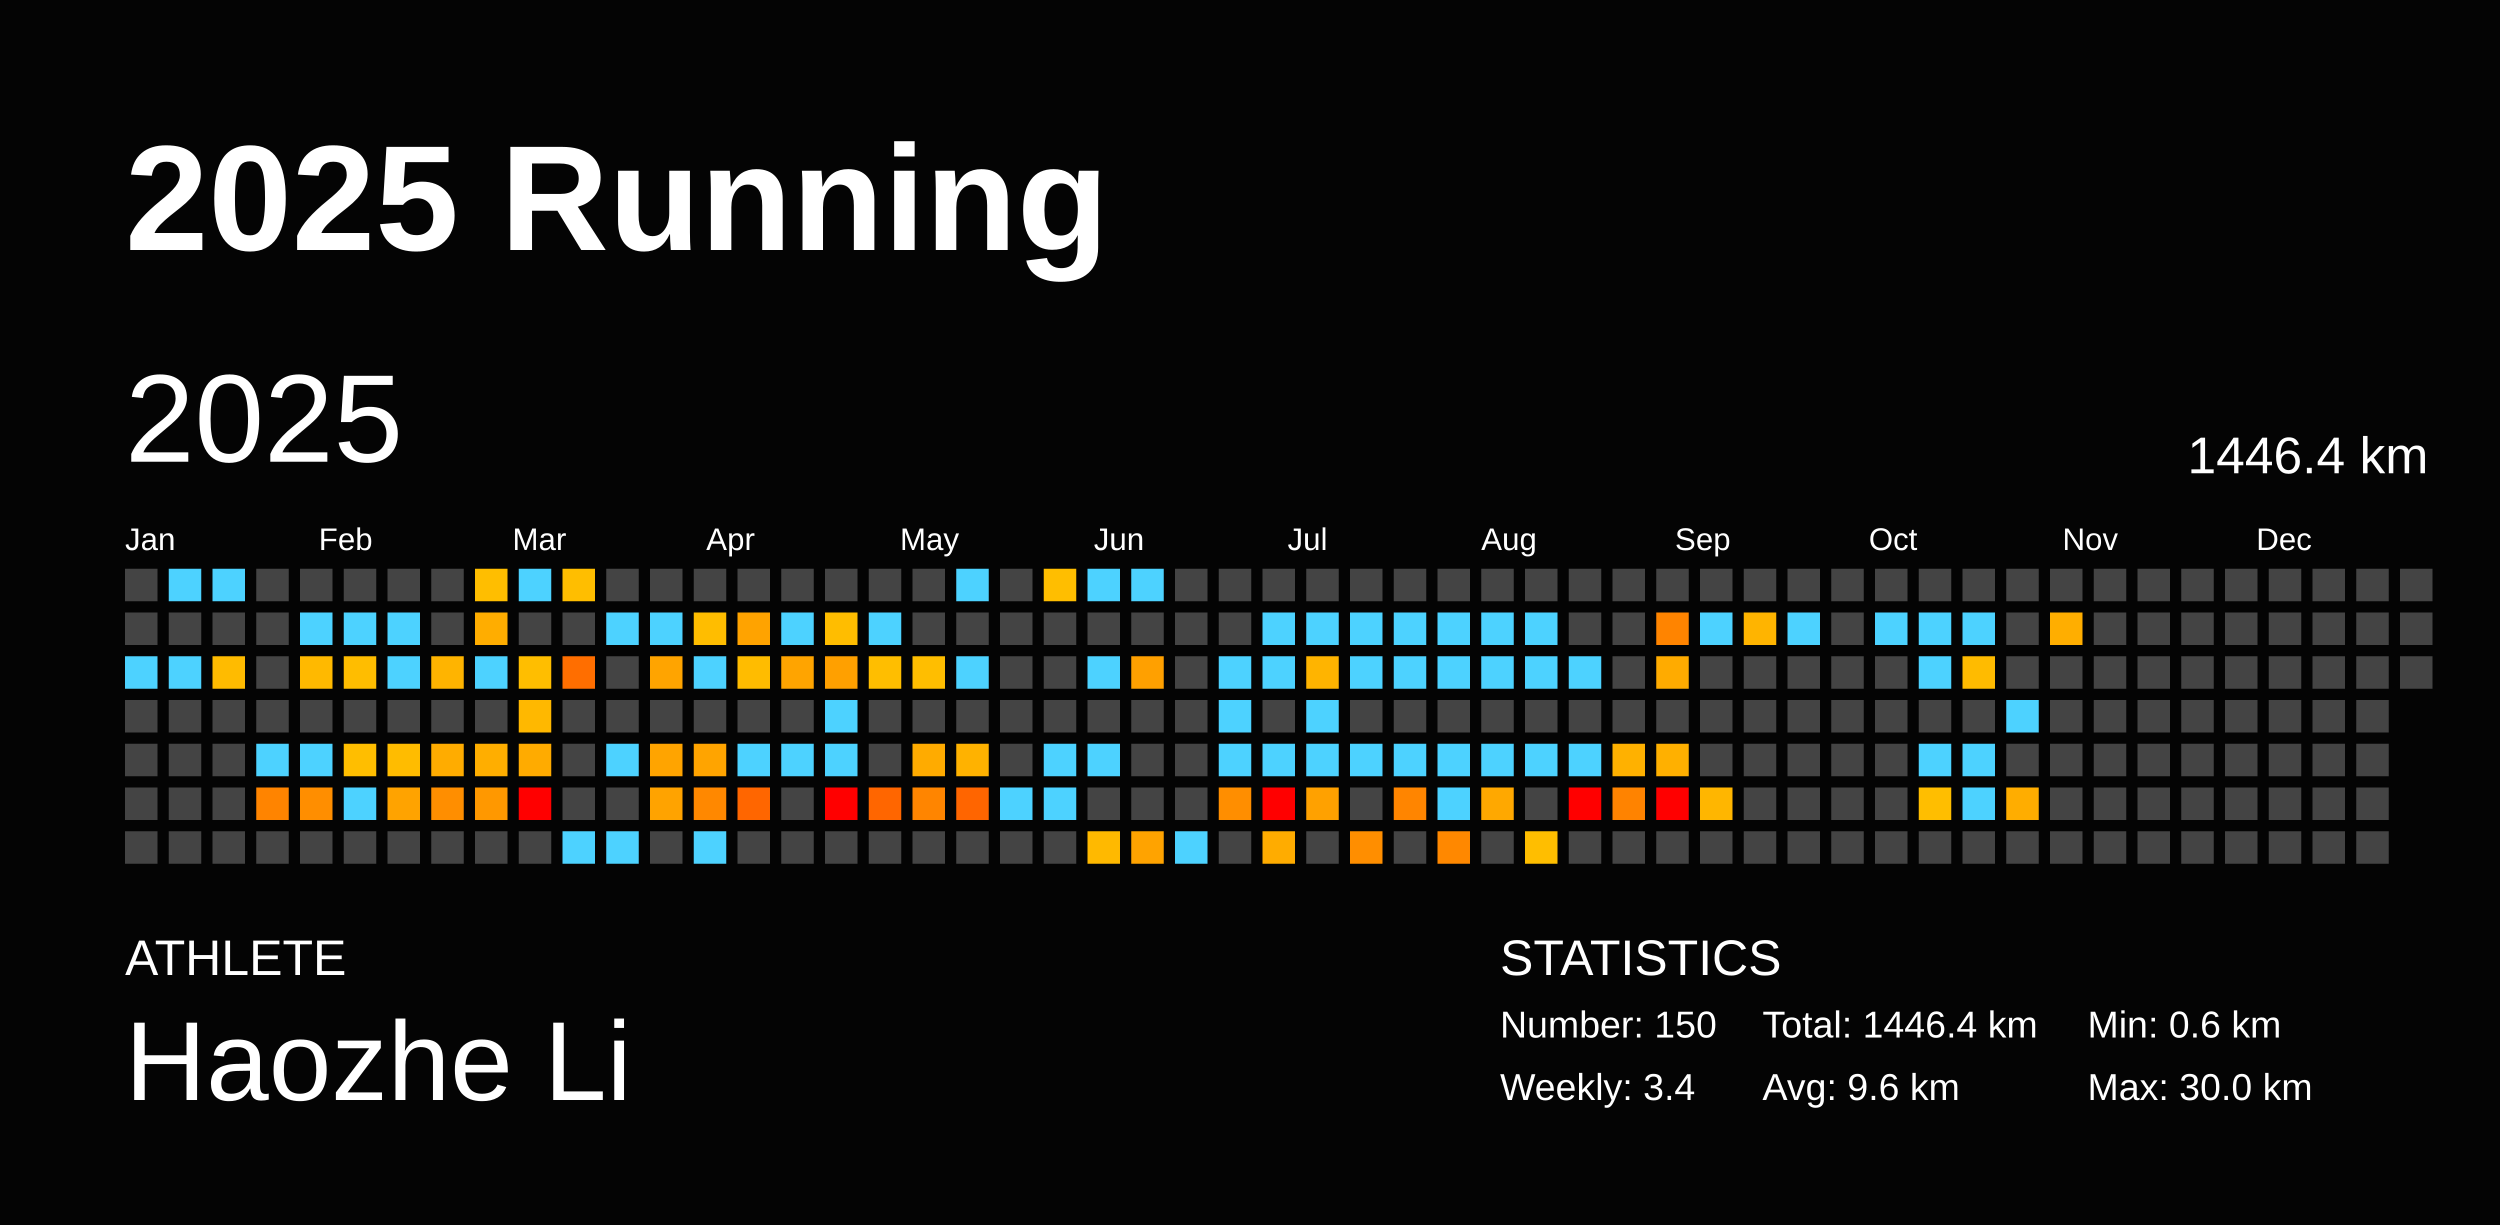
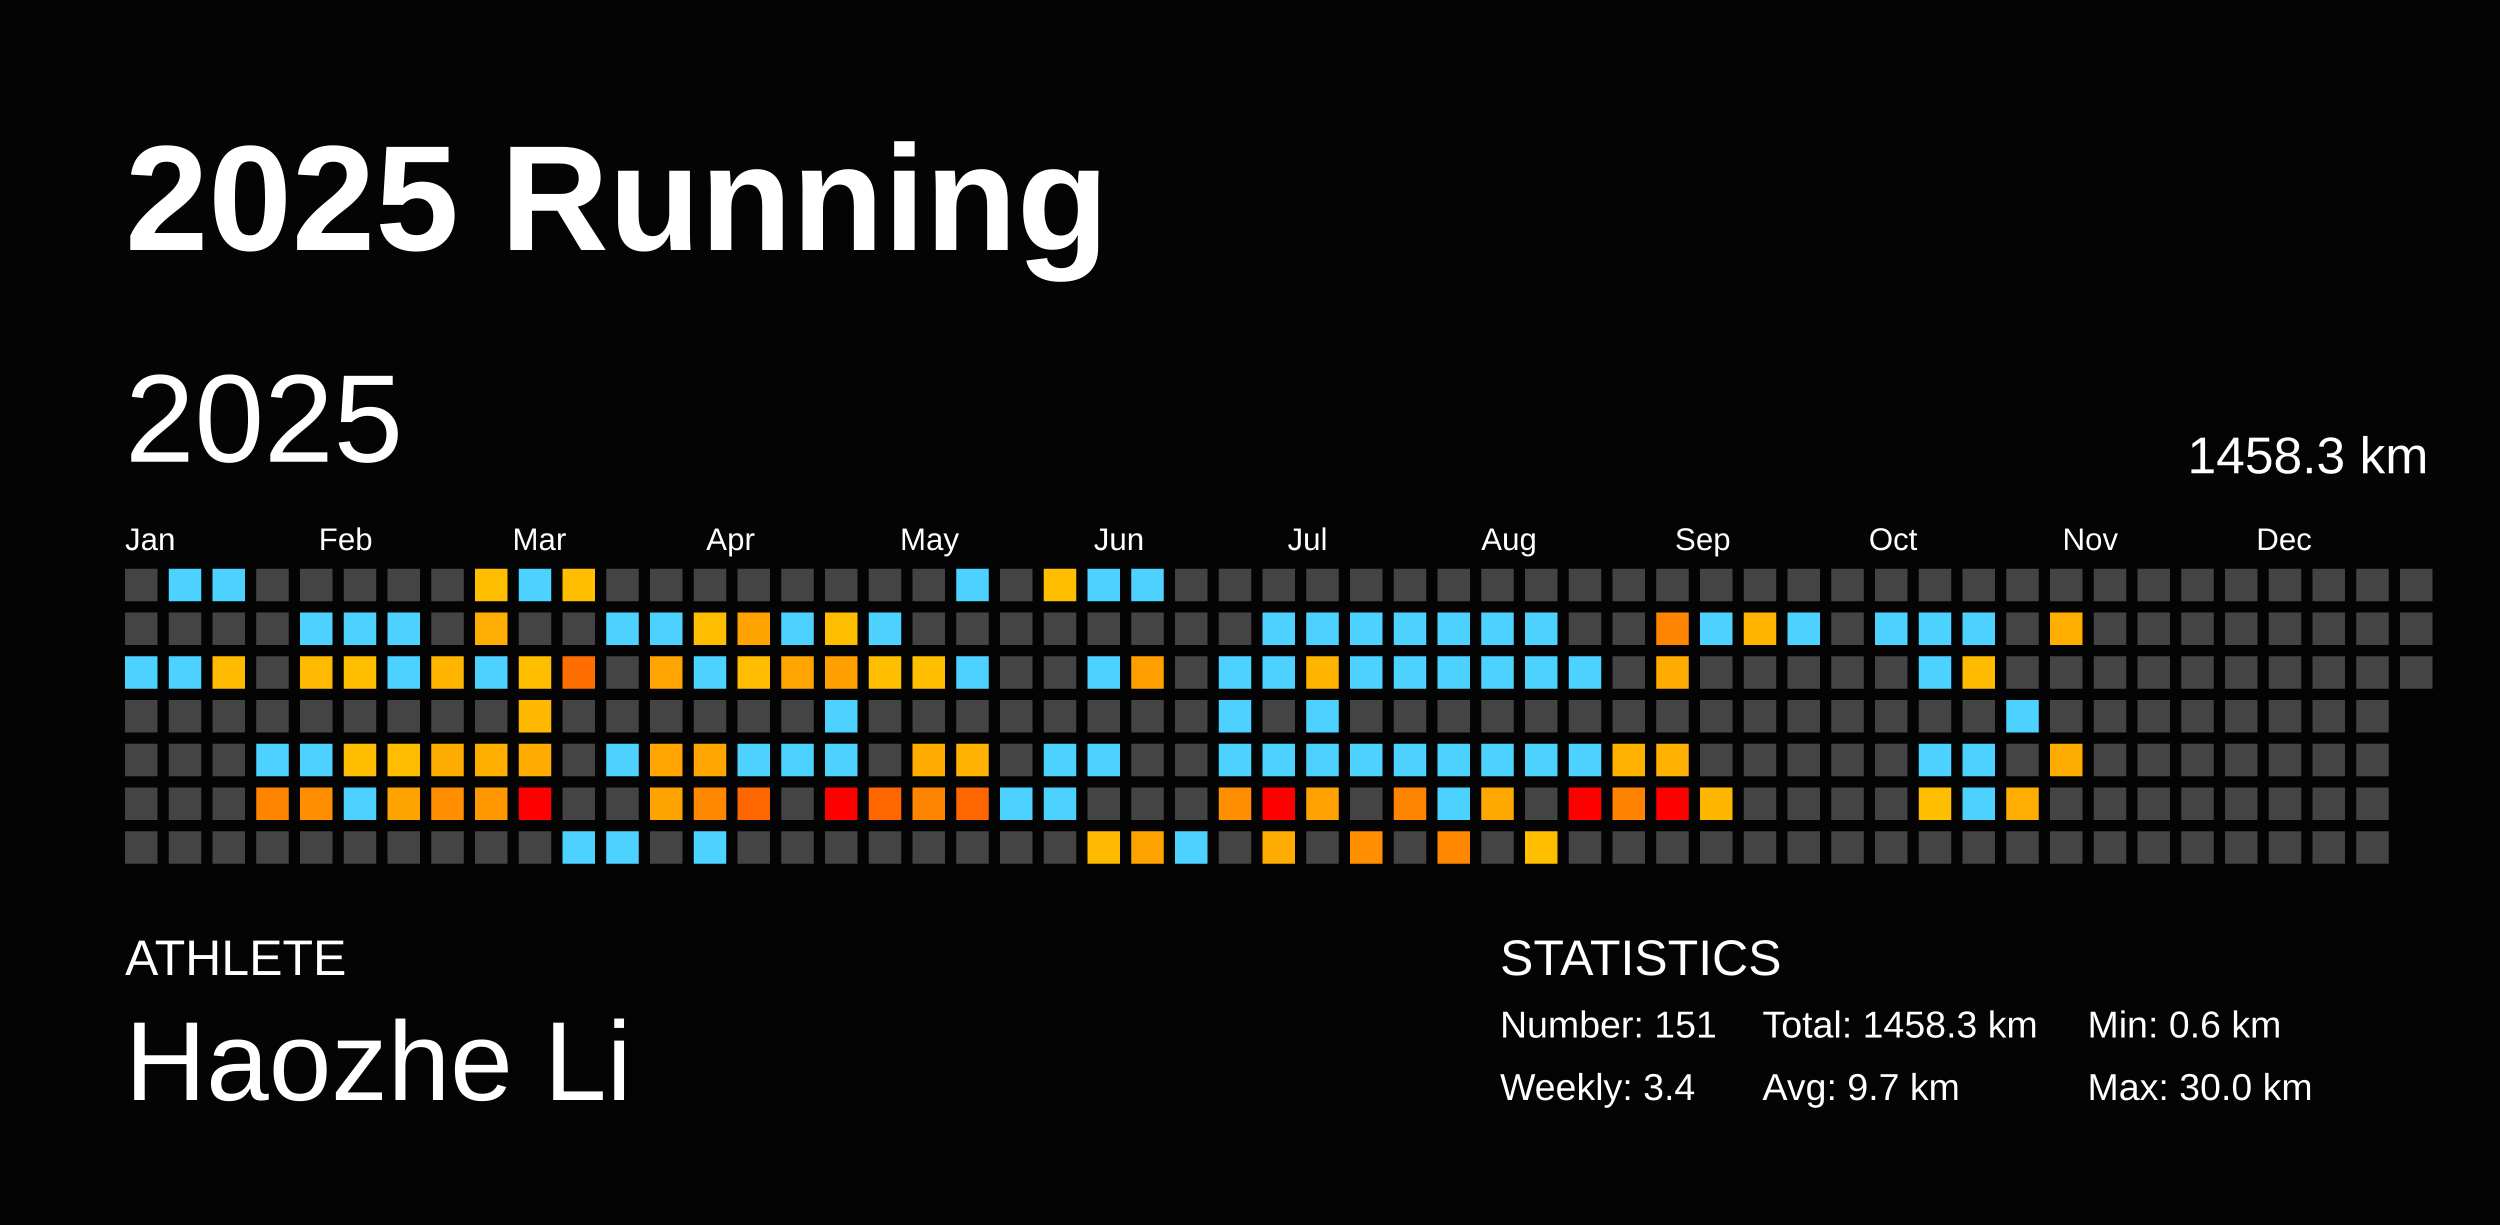
<svg xmlns="http://www.w3.org/2000/svg" baseProfile="full" height="98mm" version="1.1" viewBox="0,0,200,98" width="200mm">
  <defs />
  <rect fill="#040404" height="98" width="200" x="0" y="0" />
  <text fill="#FFFFFF" style="font-size:12px; font-family:Arial; font-weight:bold;" x="10" y="20">2025 Running</text>
  <text fill="#FFFFFF" style="font-size:4px; font-family:Arial" x="10" y="78">ATHLETE</text>
  <text fill="#FFFFFF" style="font-size:9px; font-family:Arial" x="10" y="88">Haozhe Li</text>
  <text fill="#FFFFFF" style="font-size:4px; font-family:Arial" x="120" y="78">STATISTICS</text>
-   <text fill="#FFFFFF" style="font-size:3px; font-family:Arial" x="120" y="83">Number: 150</text>
+   <text fill="#FFFFFF" style="font-size:3px; font-family:Arial" x="120" y="83">Number: 151</text>
  <text fill="#FFFFFF" style="font-size:3px; font-family:Arial" x="120" y="88">Weekly: 3.4</text>
-   <text fill="#FFFFFF" style="font-size:3px; font-family:Arial" x="141" y="83">Total: 1446.4 km</text>
-   <text fill="#FFFFFF" style="font-size:3px; font-family:Arial" x="141" y="88">Avg: 9.6 km</text>
+   <text fill="#FFFFFF" style="font-size:3px; font-family:Arial" x="141" y="83">Total: 1458.3 km</text>
+   <text fill="#FFFFFF" style="font-size:3px; font-family:Arial" x="141" y="88">Avg: 9.7 km</text>
  <text fill="#FFFFFF" style="font-size:3px; font-family:Arial" x="167" y="83">Min: 0.6 km</text>
  <text fill="#FFFFFF" style="font-size:3px; font-family:Arial" x="167" y="88">Max: 30.0 km</text>
  <text dominant-baseline="hanging" fill="#FFFFFF" style="font-size:10.0px; font-family:Arial;" x="10" y="30">2025</text>
-   <text dominant-baseline="hanging" fill="#FFFFFF" style="font-size:4.125px; font-family:Arial;" x="175" y="35">1446.4 km</text>
+   <text dominant-baseline="hanging" fill="#FFFFFF" style="font-size:4.125px; font-family:Arial;" x="175" y="35">1458.3 km</text>
  <text fill="#FFFFFF" style="font-size:2.5px; font-family:Arial" x="10.0" y="44">Jan</text>
  <text fill="#FFFFFF" style="font-size:2.5px; font-family:Arial" x="25.5" y="44">Feb</text>
  <text fill="#FFFFFF" style="font-size:2.5px; font-family:Arial" x="41.0" y="44">Mar</text>
  <text fill="#FFFFFF" style="font-size:2.5px; font-family:Arial" x="56.5" y="44">Apr</text>
  <text fill="#FFFFFF" style="font-size:2.5px; font-family:Arial" x="72.0" y="44">May</text>
  <text fill="#FFFFFF" style="font-size:2.5px; font-family:Arial" x="87.5" y="44">Jun</text>
  <text fill="#FFFFFF" style="font-size:2.5px; font-family:Arial" x="103.0" y="44">Jul</text>
  <text fill="#FFFFFF" style="font-size:2.5px; font-family:Arial" x="118.5" y="44">Aug</text>
  <text fill="#FFFFFF" style="font-size:2.5px; font-family:Arial" x="134.0" y="44">Sep</text>
  <text fill="#FFFFFF" style="font-size:2.5px; font-family:Arial" x="149.5" y="44">Oct</text>
  <text fill="#FFFFFF" style="font-size:2.5px; font-family:Arial" x="165.0" y="44">Nov</text>
  <text fill="#FFFFFF" style="font-size:2.5px; font-family:Arial" x="180.5" y="44">Dec</text>
  <rect fill="#444444" height="2.6" width="2.6" x="10.0" y="45.5" />
  <rect fill="#444444" height="2.6" width="2.6" x="10.0" y="49.0" />
  <rect fill="#4dd2ff" height="2.6" width="2.6" x="10.0" y="52.5" />
  <rect fill="#444444" height="2.6" width="2.6" x="10.0" y="56.0" />
  <rect fill="#444444" height="2.6" width="2.6" x="10.0" y="59.5" />
  <rect fill="#444444" height="2.6" width="2.6" x="10.0" y="63.0" />
  <rect fill="#444444" height="2.6" width="2.6" x="10.0" y="66.5" />
  <rect fill="#4dd2ff" height="2.6" width="2.6" x="13.5" y="45.5" />
  <rect fill="#444444" height="2.6" width="2.6" x="13.5" y="49.0" />
  <rect fill="#4dd2ff" height="2.6" width="2.6" x="13.5" y="52.5" />
  <rect fill="#444444" height="2.6" width="2.6" x="13.5" y="56.0" />
  <rect fill="#444444" height="2.6" width="2.6" x="13.5" y="59.5" />
  <rect fill="#444444" height="2.6" width="2.6" x="13.5" y="63.0" />
  <rect fill="#444444" height="2.6" width="2.6" x="13.5" y="66.5" />
  <rect fill="#4dd2ff" height="2.6" width="2.6" x="17.0" y="45.5" />
  <rect fill="#444444" height="2.6" width="2.6" x="17.0" y="49.0" />
  <rect fill="#ffbb00" height="2.6" width="2.6" x="17.0" y="52.5" />
  <rect fill="#444444" height="2.6" width="2.6" x="17.0" y="56.0" />
  <rect fill="#444444" height="2.6" width="2.6" x="17.0" y="59.5" />
  <rect fill="#444444" height="2.6" width="2.6" x="17.0" y="63.0" />
  <rect fill="#444444" height="2.6" width="2.6" x="17.0" y="66.5" />
  <rect fill="#444444" height="2.6" width="2.6" x="20.5" y="45.5" />
  <rect fill="#444444" height="2.6" width="2.6" x="20.5" y="49.0" />
  <rect fill="#444444" height="2.6" width="2.6" x="20.5" y="52.5" />
  <rect fill="#444444" height="2.6" width="2.6" x="20.5" y="56.0" />
  <rect fill="#4dd2ff" height="2.6" width="2.6" x="20.5" y="59.5" />
  <rect fill="#ff8400" height="2.6" width="2.6" x="20.5" y="63.0" />
  <rect fill="#444444" height="2.6" width="2.6" x="20.5" y="66.5" />
  <rect fill="#444444" height="2.6" width="2.6" x="24.0" y="45.5" />
  <rect fill="#4dd2ff" height="2.6" width="2.6" x="24.0" y="49.0" />
  <rect fill="#ffb900" height="2.6" width="2.6" x="24.0" y="52.5" />
  <rect fill="#444444" height="2.6" width="2.6" x="24.0" y="56.0" />
  <rect fill="#4dd2ff" height="2.6" width="2.6" x="24.0" y="59.5" />
  <rect fill="#ff8e00" height="2.6" width="2.6" x="24.0" y="63.0" />
  <rect fill="#444444" height="2.6" width="2.6" x="24.0" y="66.5" />
  <rect fill="#444444" height="2.6" width="2.6" x="27.5" y="45.5" />
  <rect fill="#4dd2ff" height="2.6" width="2.6" x="27.5" y="49.0" />
  <rect fill="#ffbd00" height="2.6" width="2.6" x="27.5" y="52.5" />
  <rect fill="#444444" height="2.6" width="2.6" x="27.5" y="56.0" />
  <rect fill="#ffbe00" height="2.6" width="2.6" x="27.5" y="59.5" />
  <rect fill="#4dd2ff" height="2.6" width="2.6" x="27.5" y="63.0" />
  <rect fill="#444444" height="2.6" width="2.6" x="27.5" y="66.5" />
  <rect fill="#444444" height="2.6" width="2.6" x="31.0" y="45.5" />
  <rect fill="#4dd2ff" height="2.6" width="2.6" x="31.0" y="49.0" />
  <rect fill="#4dd2ff" height="2.6" width="2.6" x="31.0" y="52.5" />
  <rect fill="#444444" height="2.6" width="2.6" x="31.0" y="56.0" />
  <rect fill="#ffbc00" height="2.6" width="2.6" x="31.0" y="59.5" />
  <rect fill="#ffa300" height="2.6" width="2.6" x="31.0" y="63.0" />
  <rect fill="#444444" height="2.6" width="2.6" x="31.0" y="66.5" />
  <rect fill="#444444" height="2.6" width="2.6" x="34.5" y="45.5" />
  <rect fill="#444444" height="2.6" width="2.6" x="34.5" y="49.0" />
  <rect fill="#ffb400" height="2.6" width="2.6" x="34.5" y="52.5" />
  <rect fill="#444444" height="2.6" width="2.6" x="34.5" y="56.0" />
  <rect fill="#ffac00" height="2.6" width="2.6" x="34.5" y="59.5" />
  <rect fill="#ff8e00" height="2.6" width="2.6" x="34.5" y="63.0" />
  <rect fill="#444444" height="2.6" width="2.6" x="34.5" y="66.5" />
  <rect fill="#ffbe00" height="2.6" width="2.6" x="38.0" y="45.5" />
  <rect fill="#ffad00" height="2.6" width="2.6" x="38.0" y="49.0" />
  <rect fill="#4dd2ff" height="2.6" width="2.6" x="38.0" y="52.5" />
  <rect fill="#444444" height="2.6" width="2.6" x="38.0" y="56.0" />
  <rect fill="#ffae00" height="2.6" width="2.6" x="38.0" y="59.5" />
  <rect fill="#ff9800" height="2.6" width="2.6" x="38.0" y="63.0" />
  <rect fill="#444444" height="2.6" width="2.6" x="38.0" y="66.5" />
  <rect fill="#4dd2ff" height="2.6" width="2.6" x="41.5" y="45.5" />
  <rect fill="#444444" height="2.6" width="2.6" x="41.5" y="49.0" />
  <rect fill="#ffbe00" height="2.6" width="2.6" x="41.5" y="52.5" />
  <rect fill="#ffb800" height="2.6" width="2.6" x="41.5" y="56.0" />
  <rect fill="#ffab00" height="2.6" width="2.6" x="41.5" y="59.5" />
  <rect fill="red" height="2.6" width="2.6" x="41.5" y="63.0" />
  <rect fill="#444444" height="2.6" width="2.6" x="41.5" y="66.5" />
  <rect fill="#ffbe00" height="2.6" width="2.6" x="45.0" y="45.5" />
  <rect fill="#444444" height="2.6" width="2.6" x="45.0" y="49.0" />
  <rect fill="#ff6e00" height="2.6" width="2.6" x="45.0" y="52.5" />
  <rect fill="#444444" height="2.6" width="2.6" x="45.0" y="56.0" />
  <rect fill="#444444" height="2.6" width="2.6" x="45.0" y="59.5" />
  <rect fill="#444444" height="2.6" width="2.6" x="45.0" y="63.0" />
  <rect fill="#4dd2ff" height="2.6" width="2.6" x="45.0" y="66.5" />
  <rect fill="#444444" height="2.6" width="2.6" x="48.5" y="45.5" />
  <rect fill="#4dd2ff" height="2.6" width="2.6" x="48.5" y="49.0" />
  <rect fill="#444444" height="2.6" width="2.6" x="48.5" y="52.5" />
  <rect fill="#444444" height="2.6" width="2.6" x="48.5" y="56.0" />
  <rect fill="#4dd2ff" height="2.6" width="2.6" x="48.5" y="59.5" />
  <rect fill="#444444" height="2.6" width="2.6" x="48.5" y="63.0" />
  <rect fill="#4dd2ff" height="2.6" width="2.6" x="48.5" y="66.5" />
  <rect fill="#444444" height="2.6" width="2.6" x="52.0" y="45.5" />
  <rect fill="#4dd2ff" height="2.6" width="2.6" x="52.0" y="49.0" />
  <rect fill="#ffa400" height="2.6" width="2.6" x="52.0" y="52.5" />
  <rect fill="#444444" height="2.6" width="2.6" x="52.0" y="56.0" />
  <rect fill="#ffa400" height="2.6" width="2.6" x="52.0" y="59.5" />
  <rect fill="#ffa300" height="2.6" width="2.6" x="52.0" y="63.0" />
  <rect fill="#444444" height="2.6" width="2.6" x="52.0" y="66.5" />
  <rect fill="#444444" height="2.6" width="2.6" x="55.5" y="45.5" />
  <rect fill="#ffbd00" height="2.6" width="2.6" x="55.5" y="49.0" />
  <rect fill="#4dd2ff" height="2.6" width="2.6" x="55.5" y="52.5" />
  <rect fill="#444444" height="2.6" width="2.6" x="55.5" y="56.0" />
  <rect fill="#ffa400" height="2.6" width="2.6" x="55.5" y="59.5" />
  <rect fill="#ff8800" height="2.6" width="2.6" x="55.5" y="63.0" />
  <rect fill="#4dd2ff" height="2.6" width="2.6" x="55.5" y="66.5" />
  <rect fill="#444444" height="2.6" width="2.6" x="59.0" y="45.5" />
  <rect fill="#ffa300" height="2.6" width="2.6" x="59.0" y="49.0" />
  <rect fill="#ffbc00" height="2.6" width="2.6" x="59.0" y="52.5" />
  <rect fill="#444444" height="2.6" width="2.6" x="59.0" y="56.0" />
  <rect fill="#4dd2ff" height="2.6" width="2.6" x="59.0" y="59.5" />
  <rect fill="#ff6600" height="2.6" width="2.6" x="59.0" y="63.0" />
  <rect fill="#444444" height="2.6" width="2.6" x="59.0" y="66.5" />
  <rect fill="#444444" height="2.6" width="2.6" x="62.5" y="45.5" />
  <rect fill="#4dd2ff" height="2.6" width="2.6" x="62.5" y="49.0" />
  <rect fill="#ffa400" height="2.6" width="2.6" x="62.5" y="52.5" />
  <rect fill="#444444" height="2.6" width="2.6" x="62.5" y="56.0" />
  <rect fill="#4dd2ff" height="2.6" width="2.6" x="62.5" y="59.5" />
  <rect fill="#444444" height="2.6" width="2.6" x="62.5" y="63.0" />
  <rect fill="#444444" height="2.6" width="2.6" x="62.5" y="66.5" />
  <rect fill="#444444" height="2.6" width="2.6" x="66.0" y="45.5" />
  <rect fill="#ffbd00" height="2.6" width="2.6" x="66.0" y="49.0" />
  <rect fill="#ffa000" height="2.6" width="2.6" x="66.0" y="52.5" />
  <rect fill="#4dd2ff" height="2.6" width="2.6" x="66.0" y="56.0" />
  <rect fill="#4dd2ff" height="2.6" width="2.6" x="66.0" y="59.5" />
  <rect fill="red" height="2.6" width="2.6" x="66.0" y="63.0" />
  <rect fill="#444444" height="2.6" width="2.6" x="66.0" y="66.5" />
  <rect fill="#444444" height="2.6" width="2.6" x="69.5" y="45.5" />
  <rect fill="#4dd2ff" height="2.6" width="2.6" x="69.5" y="49.0" />
  <rect fill="#ffbe00" height="2.6" width="2.6" x="69.5" y="52.5" />
  <rect fill="#444444" height="2.6" width="2.6" x="69.5" y="56.0" />
  <rect fill="#444444" height="2.6" width="2.6" x="69.5" y="59.5" />
  <rect fill="#ff6600" height="2.6" width="2.6" x="69.5" y="63.0" />
  <rect fill="#444444" height="2.6" width="2.6" x="69.5" y="66.5" />
  <rect fill="#444444" height="2.6" width="2.6" x="73.0" y="45.5" />
  <rect fill="#444444" height="2.6" width="2.6" x="73.0" y="49.0" />
  <rect fill="#ffbe00" height="2.6" width="2.6" x="73.0" y="52.5" />
  <rect fill="#444444" height="2.6" width="2.6" x="73.0" y="56.0" />
  <rect fill="#ffab00" height="2.6" width="2.6" x="73.0" y="59.5" />
  <rect fill="#ff8500" height="2.6" width="2.6" x="73.0" y="63.0" />
  <rect fill="#444444" height="2.6" width="2.6" x="73.0" y="66.5" />
  <rect fill="#4dd2ff" height="2.6" width="2.6" x="76.5" y="45.5" />
  <rect fill="#444444" height="2.6" width="2.6" x="76.5" y="49.0" />
  <rect fill="#4dd2ff" height="2.6" width="2.6" x="76.5" y="52.5" />
  <rect fill="#444444" height="2.6" width="2.6" x="76.5" y="56.0" />
  <rect fill="#ffb200" height="2.6" width="2.6" x="76.5" y="59.5" />
  <rect fill="#ff6500" height="2.6" width="2.6" x="76.5" y="63.0" />
  <rect fill="#444444" height="2.6" width="2.6" x="76.5" y="66.5" />
  <rect fill="#444444" height="2.6" width="2.6" x="80.0" y="45.5" />
  <rect fill="#444444" height="2.6" width="2.6" x="80.0" y="49.0" />
  <rect fill="#444444" height="2.6" width="2.6" x="80.0" y="52.5" />
  <rect fill="#444444" height="2.6" width="2.6" x="80.0" y="56.0" />
  <rect fill="#444444" height="2.6" width="2.6" x="80.0" y="59.5" />
  <rect fill="#4dd2ff" height="2.6" width="2.6" x="80.0" y="63.0" />
  <rect fill="#444444" height="2.6" width="2.6" x="80.0" y="66.5" />
  <rect fill="#ffbe00" height="2.6" width="2.6" x="83.5" y="45.5" />
  <rect fill="#444444" height="2.6" width="2.6" x="83.5" y="49.0" />
  <rect fill="#444444" height="2.6" width="2.6" x="83.5" y="52.5" />
  <rect fill="#444444" height="2.6" width="2.6" x="83.5" y="56.0" />
  <rect fill="#4dd2ff" height="2.6" width="2.6" x="83.5" y="59.5" />
  <rect fill="#4dd2ff" height="2.6" width="2.6" x="83.5" y="63.0" />
  <rect fill="#444444" height="2.6" width="2.6" x="83.5" y="66.5" />
  <rect fill="#4dd2ff" height="2.6" width="2.6" x="87.0" y="45.5" />
  <rect fill="#444444" height="2.6" width="2.6" x="87.0" y="49.0" />
  <rect fill="#4dd2ff" height="2.6" width="2.6" x="87.0" y="52.5" />
  <rect fill="#444444" height="2.6" width="2.6" x="87.0" y="56.0" />
  <rect fill="#4dd2ff" height="2.6" width="2.6" x="87.0" y="59.5" />
  <rect fill="#444444" height="2.6" width="2.6" x="87.0" y="63.0" />
  <rect fill="#ffb900" height="2.6" width="2.6" x="87.0" y="66.5" />
  <rect fill="#4dd2ff" height="2.6" width="2.6" x="90.5" y="45.5" />
  <rect fill="#444444" height="2.6" width="2.6" x="90.5" y="49.0" />
  <rect fill="#ffa000" height="2.6" width="2.6" x="90.5" y="52.5" />
  <rect fill="#444444" height="2.6" width="2.6" x="90.5" y="56.0" />
  <rect fill="#444444" height="2.6" width="2.6" x="90.5" y="59.5" />
  <rect fill="#444444" height="2.6" width="2.6" x="90.5" y="63.0" />
  <rect fill="#ffa300" height="2.6" width="2.6" x="90.5" y="66.5" />
  <rect fill="#444444" height="2.6" width="2.6" x="94.0" y="45.5" />
  <rect fill="#444444" height="2.6" width="2.6" x="94.0" y="49.0" />
  <rect fill="#444444" height="2.6" width="2.6" x="94.0" y="52.5" />
  <rect fill="#444444" height="2.6" width="2.6" x="94.0" y="56.0" />
  <rect fill="#444444" height="2.6" width="2.6" x="94.0" y="59.5" />
  <rect fill="#444444" height="2.6" width="2.6" x="94.0" y="63.0" />
  <rect fill="#4dd2ff" height="2.6" width="2.6" x="94.0" y="66.5" />
  <rect fill="#444444" height="2.6" width="2.6" x="97.5" y="45.5" />
  <rect fill="#444444" height="2.6" width="2.6" x="97.5" y="49.0" />
  <rect fill="#4dd2ff" height="2.6" width="2.6" x="97.5" y="52.5" />
  <rect fill="#4dd2ff" height="2.6" width="2.6" x="97.5" y="56.0" />
  <rect fill="#4dd2ff" height="2.6" width="2.6" x="97.5" y="59.5" />
  <rect fill="#ff8e00" height="2.6" width="2.6" x="97.5" y="63.0" />
  <rect fill="#444444" height="2.6" width="2.6" x="97.5" y="66.5" />
  <rect fill="#444444" height="2.6" width="2.6" x="101.0" y="45.5" />
  <rect fill="#4dd2ff" height="2.6" width="2.6" x="101.0" y="49.0" />
  <rect fill="#4dd2ff" height="2.6" width="2.6" x="101.0" y="52.5" />
  <rect fill="#444444" height="2.6" width="2.6" x="101.0" y="56.0" />
  <rect fill="#4dd2ff" height="2.6" width="2.6" x="101.0" y="59.5" />
  <rect fill="red" height="2.6" width="2.6" x="101.0" y="63.0" />
  <rect fill="#ffac00" height="2.6" width="2.6" x="101.0" y="66.5" />
  <rect fill="#444444" height="2.6" width="2.6" x="104.5" y="45.5" />
  <rect fill="#4dd2ff" height="2.6" width="2.6" x="104.5" y="49.0" />
  <rect fill="#ffb400" height="2.6" width="2.6" x="104.5" y="52.5" />
  <rect fill="#4dd2ff" height="2.6" width="2.6" x="104.5" y="56.0" />
  <rect fill="#4dd2ff" height="2.6" width="2.6" x="104.5" y="59.5" />
  <rect fill="#ffa100" height="2.6" width="2.6" x="104.5" y="63.0" />
  <rect fill="#444444" height="2.6" width="2.6" x="104.5" y="66.5" />
  <rect fill="#444444" height="2.6" width="2.6" x="108.0" y="45.5" />
  <rect fill="#4dd2ff" height="2.6" width="2.6" x="108.0" y="49.0" />
  <rect fill="#4dd2ff" height="2.6" width="2.6" x="108.0" y="52.5" />
  <rect fill="#444444" height="2.6" width="2.6" x="108.0" y="56.0" />
  <rect fill="#4dd2ff" height="2.6" width="2.6" x="108.0" y="59.5" />
  <rect fill="#444444" height="2.6" width="2.6" x="108.0" y="63.0" />
  <rect fill="#ff8e00" height="2.6" width="2.6" x="108.0" y="66.5" />
  <rect fill="#444444" height="2.6" width="2.6" x="111.5" y="45.5" />
  <rect fill="#4dd2ff" height="2.6" width="2.6" x="111.5" y="49.0" />
  <rect fill="#4dd2ff" height="2.6" width="2.6" x="111.5" y="52.5" />
  <rect fill="#444444" height="2.6" width="2.6" x="111.5" y="56.0" />
  <rect fill="#4dd2ff" height="2.6" width="2.6" x="111.5" y="59.5" />
  <rect fill="#ff8500" height="2.6" width="2.6" x="111.5" y="63.0" />
  <rect fill="#444444" height="2.6" width="2.6" x="111.5" y="66.5" />
  <rect fill="#444444" height="2.6" width="2.6" x="115.0" y="45.5" />
  <rect fill="#4dd2ff" height="2.6" width="2.6" x="115.0" y="49.0" />
  <rect fill="#4dd2ff" height="2.6" width="2.6" x="115.0" y="52.5" />
  <rect fill="#444444" height="2.6" width="2.6" x="115.0" y="56.0" />
  <rect fill="#4dd2ff" height="2.6" width="2.6" x="115.0" y="59.5" />
  <rect fill="#4dd2ff" height="2.6" width="2.6" x="115.0" y="63.0" />
  <rect fill="#ff8800" height="2.6" width="2.6" x="115.0" y="66.5" />
  <rect fill="#444444" height="2.6" width="2.6" x="118.5" y="45.5" />
  <rect fill="#4dd2ff" height="2.6" width="2.6" x="118.5" y="49.0" />
  <rect fill="#4dd2ff" height="2.6" width="2.6" x="118.5" y="52.5" />
  <rect fill="#444444" height="2.6" width="2.6" x="118.5" y="56.0" />
  <rect fill="#4dd2ff" height="2.6" width="2.6" x="118.5" y="59.5" />
  <rect fill="#ffa800" height="2.6" width="2.6" x="118.5" y="63.0" />
  <rect fill="#444444" height="2.6" width="2.6" x="118.5" y="66.5" />
  <rect fill="#444444" height="2.6" width="2.6" x="122.0" y="45.5" />
  <rect fill="#4dd2ff" height="2.6" width="2.6" x="122.0" y="49.0" />
  <rect fill="#4dd2ff" height="2.6" width="2.6" x="122.0" y="52.5" />
  <rect fill="#444444" height="2.6" width="2.6" x="122.0" y="56.0" />
  <rect fill="#4dd2ff" height="2.6" width="2.6" x="122.0" y="59.5" />
  <rect fill="#444444" height="2.6" width="2.6" x="122.0" y="63.0" />
  <rect fill="#ffbe00" height="2.6" width="2.6" x="122.0" y="66.5" />
  <rect fill="#444444" height="2.6" width="2.6" x="125.5" y="45.5" />
  <rect fill="#444444" height="2.6" width="2.6" x="125.5" y="49.0" />
  <rect fill="#4dd2ff" height="2.6" width="2.6" x="125.5" y="52.5" />
  <rect fill="#444444" height="2.6" width="2.6" x="125.5" y="56.0" />
  <rect fill="#4dd2ff" height="2.6" width="2.6" x="125.5" y="59.5" />
  <rect fill="red" height="2.6" width="2.6" x="125.5" y="63.0" />
  <rect fill="#444444" height="2.6" width="2.6" x="125.5" y="66.5" />
  <rect fill="#444444" height="2.6" width="2.6" x="129.0" y="45.5" />
  <rect fill="#444444" height="2.6" width="2.6" x="129.0" y="49.0" />
  <rect fill="#444444" height="2.6" width="2.6" x="129.0" y="52.5" />
  <rect fill="#444444" height="2.6" width="2.6" x="129.0" y="56.0" />
  <rect fill="#ffb100" height="2.6" width="2.6" x="129.0" y="59.5" />
  <rect fill="#ff8300" height="2.6" width="2.6" x="129.0" y="63.0" />
  <rect fill="#444444" height="2.6" width="2.6" x="129.0" y="66.5" />
  <rect fill="#444444" height="2.6" width="2.6" x="132.5" y="45.5" />
  <rect fill="#ff8400" height="2.6" width="2.6" x="132.5" y="49.0" />
  <rect fill="#ffab00" height="2.6" width="2.6" x="132.5" y="52.5" />
  <rect fill="#444444" height="2.6" width="2.6" x="132.5" y="56.0" />
  <rect fill="#ffb000" height="2.6" width="2.6" x="132.5" y="59.5" />
  <rect fill="red" height="2.6" width="2.6" x="132.5" y="63.0" />
  <rect fill="#444444" height="2.6" width="2.6" x="132.5" y="66.5" />
  <rect fill="#444444" height="2.6" width="2.6" x="136.0" y="45.5" />
  <rect fill="#4dd2ff" height="2.6" width="2.6" x="136.0" y="49.0" />
  <rect fill="#444444" height="2.6" width="2.6" x="136.0" y="52.5" />
  <rect fill="#444444" height="2.6" width="2.6" x="136.0" y="56.0" />
  <rect fill="#444444" height="2.6" width="2.6" x="136.0" y="59.5" />
  <rect fill="#ffb600" height="2.6" width="2.6" x="136.0" y="63.0" />
  <rect fill="#444444" height="2.6" width="2.6" x="136.0" y="66.5" />
  <rect fill="#444444" height="2.6" width="2.6" x="139.5" y="45.5" />
  <rect fill="#ffb400" height="2.6" width="2.6" x="139.5" y="49.0" />
  <rect fill="#444444" height="2.6" width="2.6" x="139.5" y="52.5" />
  <rect fill="#444444" height="2.6" width="2.6" x="139.5" y="56.0" />
  <rect fill="#444444" height="2.6" width="2.6" x="139.5" y="59.5" />
  <rect fill="#444444" height="2.6" width="2.6" x="139.5" y="63.0" />
  <rect fill="#444444" height="2.6" width="2.6" x="139.5" y="66.5" />
  <rect fill="#444444" height="2.6" width="2.6" x="143.0" y="45.5" />
  <rect fill="#4dd2ff" height="2.6" width="2.6" x="143.0" y="49.0" />
  <rect fill="#444444" height="2.6" width="2.6" x="143.0" y="52.5" />
  <rect fill="#444444" height="2.6" width="2.6" x="143.0" y="56.0" />
  <rect fill="#444444" height="2.6" width="2.6" x="143.0" y="59.5" />
  <rect fill="#444444" height="2.6" width="2.6" x="143.0" y="63.0" />
  <rect fill="#444444" height="2.6" width="2.6" x="143.0" y="66.5" />
  <rect fill="#444444" height="2.6" width="2.6" x="146.5" y="45.5" />
  <rect fill="#444444" height="2.6" width="2.6" x="146.5" y="49.0" />
  <rect fill="#444444" height="2.6" width="2.6" x="146.5" y="52.5" />
  <rect fill="#444444" height="2.6" width="2.6" x="146.5" y="56.0" />
  <rect fill="#444444" height="2.6" width="2.6" x="146.5" y="59.5" />
  <rect fill="#444444" height="2.6" width="2.6" x="146.5" y="63.0" />
  <rect fill="#444444" height="2.6" width="2.6" x="146.5" y="66.5" />
  <rect fill="#444444" height="2.6" width="2.6" x="150.0" y="45.5" />
  <rect fill="#4dd2ff" height="2.6" width="2.6" x="150.0" y="49.0" />
  <rect fill="#444444" height="2.6" width="2.6" x="150.0" y="52.5" />
  <rect fill="#444444" height="2.6" width="2.6" x="150.0" y="56.0" />
  <rect fill="#444444" height="2.6" width="2.6" x="150.0" y="59.5" />
  <rect fill="#444444" height="2.6" width="2.6" x="150.0" y="63.0" />
  <rect fill="#444444" height="2.6" width="2.6" x="150.0" y="66.5" />
  <rect fill="#444444" height="2.6" width="2.6" x="153.5" y="45.5" />
  <rect fill="#4dd2ff" height="2.6" width="2.6" x="153.5" y="49.0" />
  <rect fill="#4dd2ff" height="2.6" width="2.6" x="153.5" y="52.5" />
  <rect fill="#444444" height="2.6" width="2.6" x="153.5" y="56.0" />
  <rect fill="#4dd2ff" height="2.6" width="2.6" x="153.5" y="59.5" />
  <rect fill="#ffbe00" height="2.6" width="2.6" x="153.5" y="63.0" />
  <rect fill="#444444" height="2.6" width="2.6" x="153.5" y="66.5" />
  <rect fill="#444444" height="2.6" width="2.6" x="157.0" y="45.5" />
  <rect fill="#4dd2ff" height="2.6" width="2.6" x="157.0" y="49.0" />
  <rect fill="#ffbb00" height="2.6" width="2.6" x="157.0" y="52.5" />
  <rect fill="#444444" height="2.6" width="2.6" x="157.0" y="56.0" />
  <rect fill="#4dd2ff" height="2.6" width="2.6" x="157.0" y="59.5" />
  <rect fill="#4dd2ff" height="2.6" width="2.6" x="157.0" y="63.0" />
  <rect fill="#444444" height="2.6" width="2.6" x="157.0" y="66.5" />
  <rect fill="#444444" height="2.6" width="2.6" x="160.5" y="45.5" />
  <rect fill="#444444" height="2.6" width="2.6" x="160.5" y="49.0" />
  <rect fill="#444444" height="2.6" width="2.6" x="160.5" y="52.5" />
  <rect fill="#4dd2ff" height="2.6" width="2.6" x="160.5" y="56.0" />
  <rect fill="#444444" height="2.6" width="2.6" x="160.5" y="59.5" />
  <rect fill="#ffad00" height="2.6" width="2.6" x="160.5" y="63.0" />
  <rect fill="#444444" height="2.6" width="2.6" x="160.5" y="66.5" />
  <rect fill="#444444" height="2.6" width="2.6" x="164.0" y="45.5" />
  <rect fill="#ffae00" height="2.6" width="2.6" x="164.0" y="49.0" />
  <rect fill="#444444" height="2.6" width="2.6" x="164.0" y="52.5" />
  <rect fill="#444444" height="2.6" width="2.6" x="164.0" y="56.0" />
-   <rect fill="#444444" height="2.6" width="2.6" x="164.0" y="59.5" />
+   <rect fill="#ffac00" height="2.6" width="2.6" x="164.0" y="59.5" />
  <rect fill="#444444" height="2.6" width="2.6" x="164.0" y="63.0" />
  <rect fill="#444444" height="2.6" width="2.6" x="164.0" y="66.5" />
  <rect fill="#444444" height="2.6" width="2.6" x="167.5" y="45.5" />
  <rect fill="#444444" height="2.6" width="2.6" x="167.5" y="49.0" />
  <rect fill="#444444" height="2.6" width="2.6" x="167.5" y="52.5" />
  <rect fill="#444444" height="2.6" width="2.6" x="167.5" y="56.0" />
  <rect fill="#444444" height="2.6" width="2.6" x="167.5" y="59.5" />
  <rect fill="#444444" height="2.6" width="2.6" x="167.5" y="63.0" />
  <rect fill="#444444" height="2.6" width="2.6" x="167.5" y="66.5" />
  <rect fill="#444444" height="2.6" width="2.6" x="171.0" y="45.5" />
  <rect fill="#444444" height="2.6" width="2.6" x="171.0" y="49.0" />
  <rect fill="#444444" height="2.6" width="2.6" x="171.0" y="52.5" />
  <rect fill="#444444" height="2.6" width="2.6" x="171.0" y="56.0" />
  <rect fill="#444444" height="2.6" width="2.6" x="171.0" y="59.5" />
  <rect fill="#444444" height="2.6" width="2.6" x="171.0" y="63.0" />
  <rect fill="#444444" height="2.6" width="2.6" x="171.0" y="66.5" />
  <rect fill="#444444" height="2.6" width="2.6" x="174.5" y="45.5" />
  <rect fill="#444444" height="2.6" width="2.6" x="174.5" y="49.0" />
  <rect fill="#444444" height="2.6" width="2.6" x="174.5" y="52.5" />
  <rect fill="#444444" height="2.6" width="2.6" x="174.5" y="56.0" />
  <rect fill="#444444" height="2.6" width="2.6" x="174.5" y="59.5" />
  <rect fill="#444444" height="2.6" width="2.6" x="174.5" y="63.0" />
  <rect fill="#444444" height="2.6" width="2.6" x="174.5" y="66.5" />
  <rect fill="#444444" height="2.6" width="2.6" x="178.0" y="45.5" />
  <rect fill="#444444" height="2.6" width="2.6" x="178.0" y="49.0" />
  <rect fill="#444444" height="2.6" width="2.6" x="178.0" y="52.5" />
  <rect fill="#444444" height="2.6" width="2.6" x="178.0" y="56.0" />
  <rect fill="#444444" height="2.6" width="2.6" x="178.0" y="59.5" />
  <rect fill="#444444" height="2.6" width="2.6" x="178.0" y="63.0" />
  <rect fill="#444444" height="2.6" width="2.6" x="178.0" y="66.5" />
  <rect fill="#444444" height="2.6" width="2.6" x="181.5" y="45.5" />
  <rect fill="#444444" height="2.6" width="2.6" x="181.5" y="49.0" />
  <rect fill="#444444" height="2.6" width="2.6" x="181.5" y="52.5" />
  <rect fill="#444444" height="2.6" width="2.6" x="181.5" y="56.0" />
  <rect fill="#444444" height="2.6" width="2.6" x="181.5" y="59.5" />
  <rect fill="#444444" height="2.6" width="2.6" x="181.5" y="63.0" />
  <rect fill="#444444" height="2.6" width="2.6" x="181.5" y="66.5" />
  <rect fill="#444444" height="2.6" width="2.6" x="185.0" y="45.5" />
  <rect fill="#444444" height="2.6" width="2.6" x="185.0" y="49.0" />
  <rect fill="#444444" height="2.6" width="2.6" x="185.0" y="52.5" />
  <rect fill="#444444" height="2.6" width="2.6" x="185.0" y="56.0" />
  <rect fill="#444444" height="2.6" width="2.6" x="185.0" y="59.5" />
  <rect fill="#444444" height="2.6" width="2.6" x="185.0" y="63.0" />
  <rect fill="#444444" height="2.6" width="2.6" x="185.0" y="66.5" />
  <rect fill="#444444" height="2.6" width="2.6" x="188.5" y="45.5" />
  <rect fill="#444444" height="2.6" width="2.6" x="188.5" y="49.0" />
  <rect fill="#444444" height="2.6" width="2.6" x="188.5" y="52.5" />
  <rect fill="#444444" height="2.6" width="2.6" x="188.5" y="56.0" />
  <rect fill="#444444" height="2.6" width="2.6" x="188.5" y="59.5" />
  <rect fill="#444444" height="2.6" width="2.6" x="188.5" y="63.0" />
  <rect fill="#444444" height="2.6" width="2.6" x="188.5" y="66.5" />
  <rect fill="#444444" height="2.6" width="2.6" x="192.0" y="45.5" />
  <rect fill="#444444" height="2.6" width="2.6" x="192.0" y="49.0" />
  <rect fill="#444444" height="2.6" width="2.6" x="192.0" y="52.5" />
</svg>
